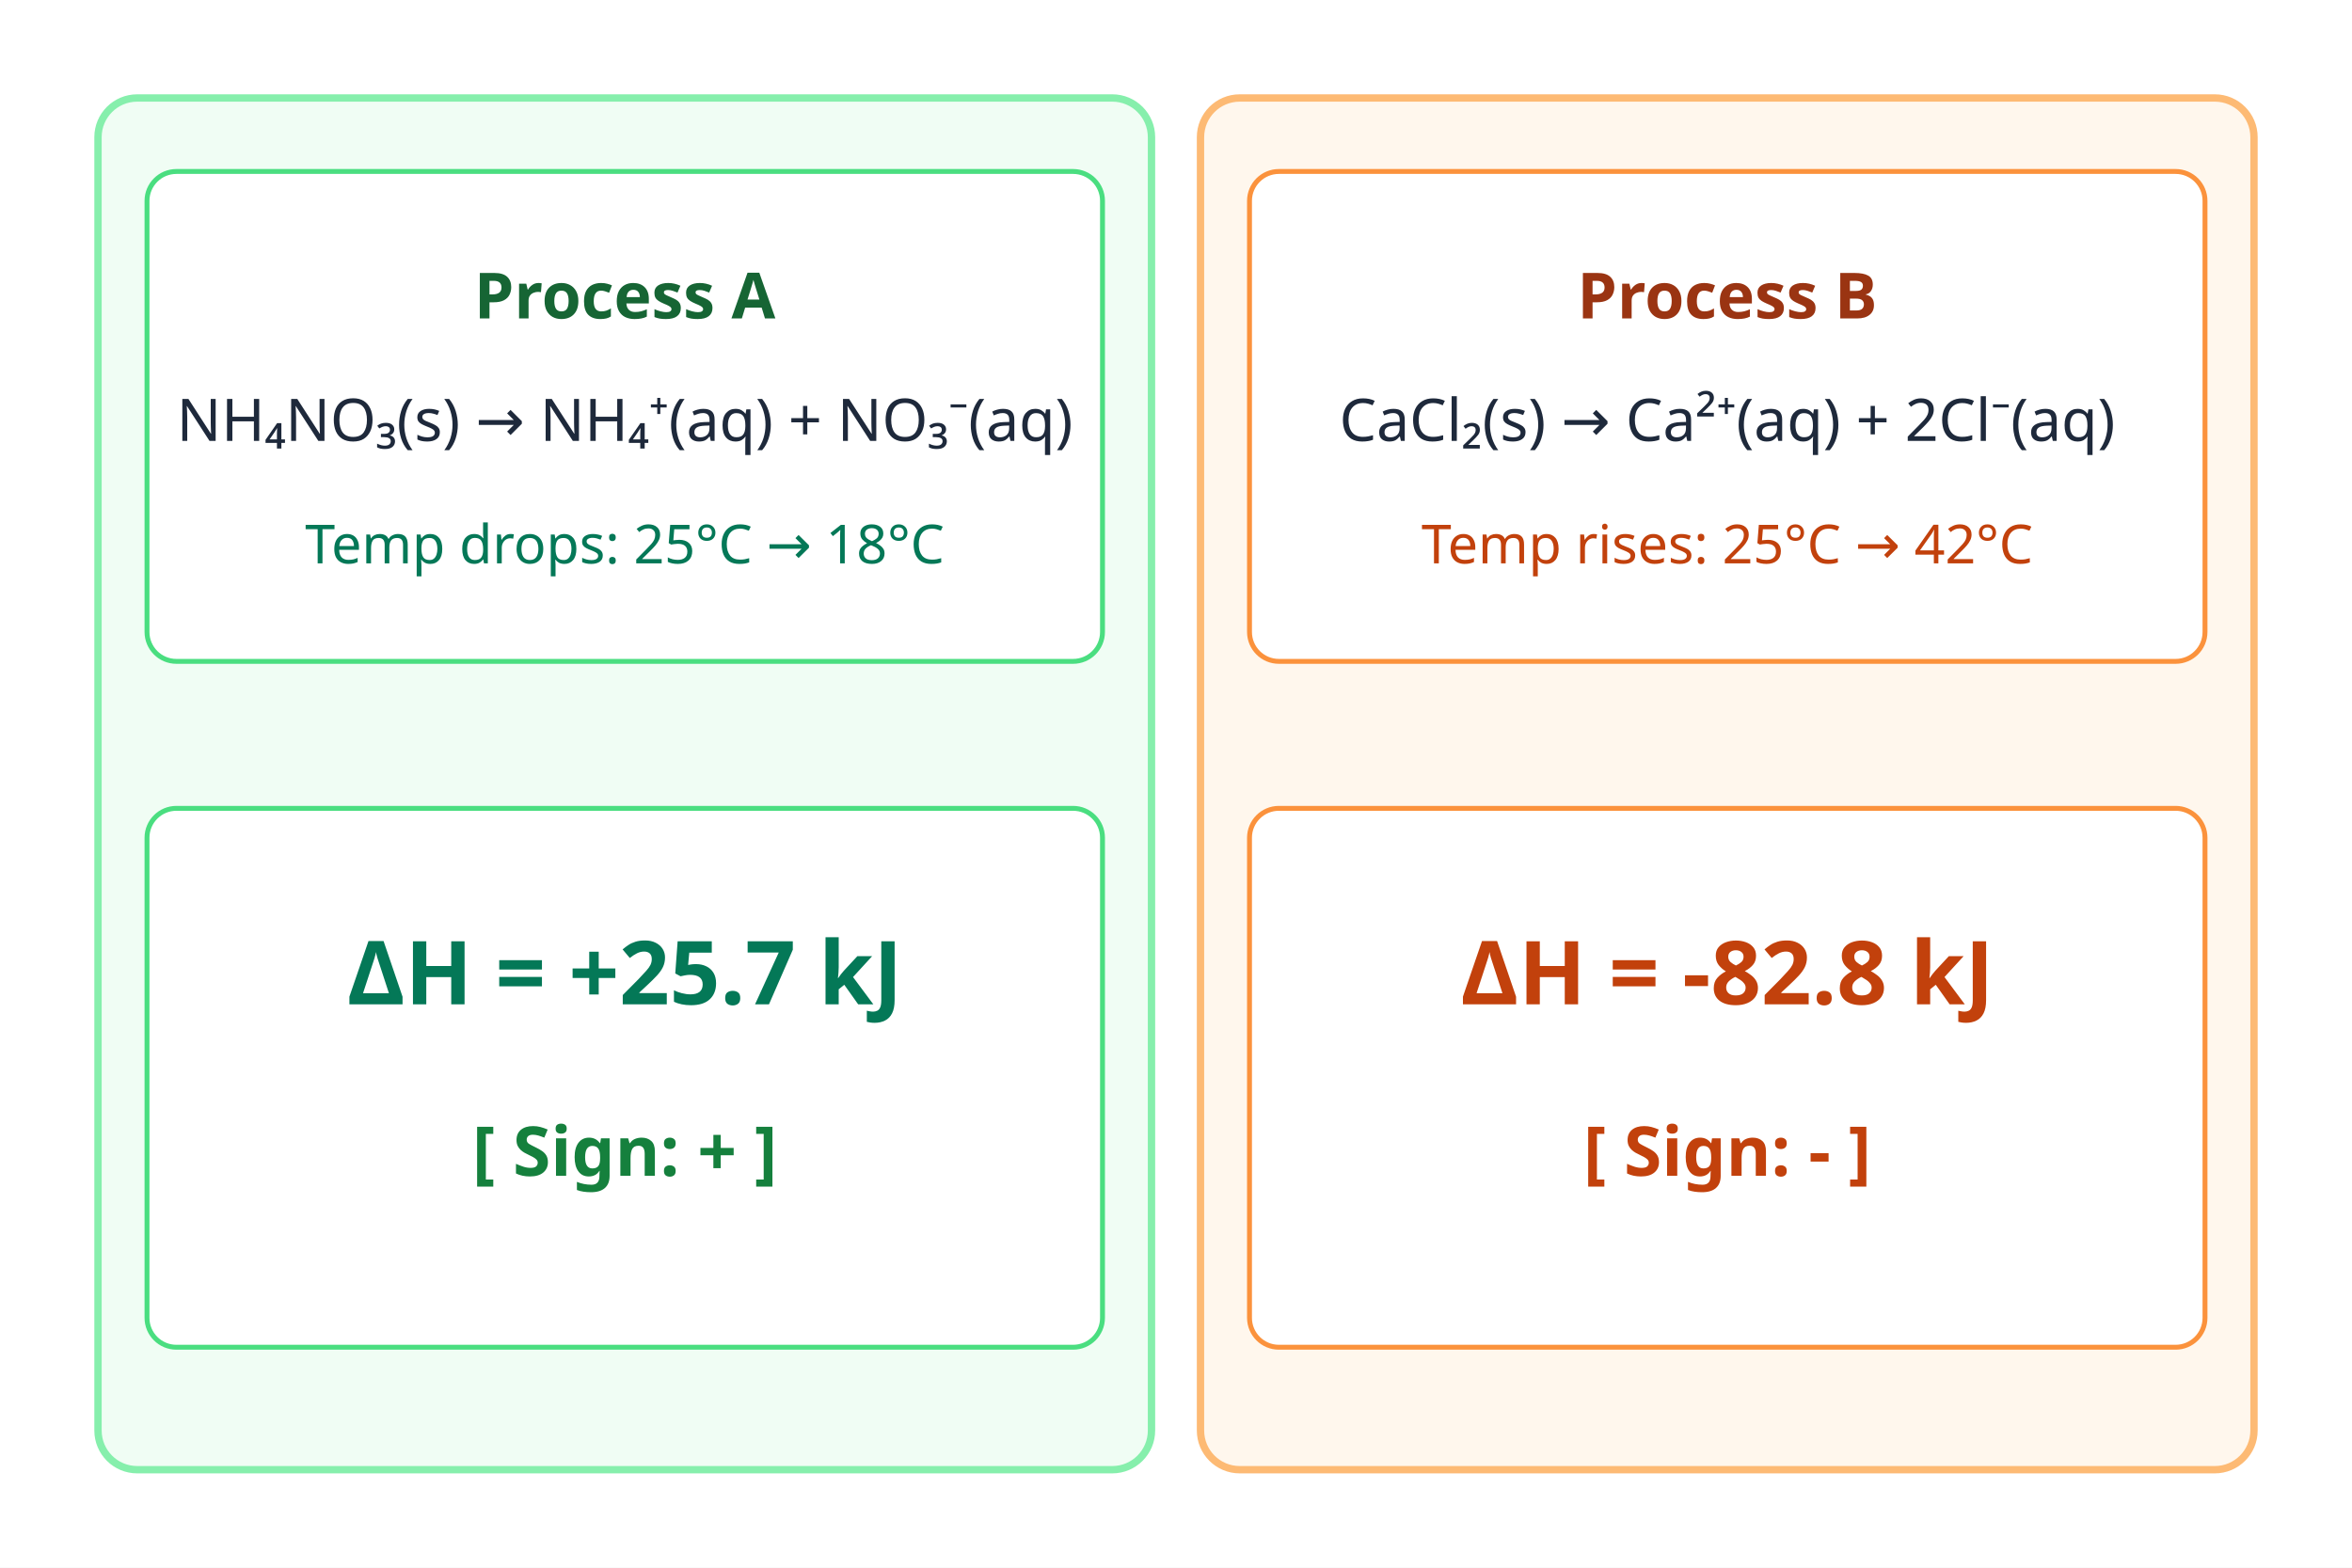
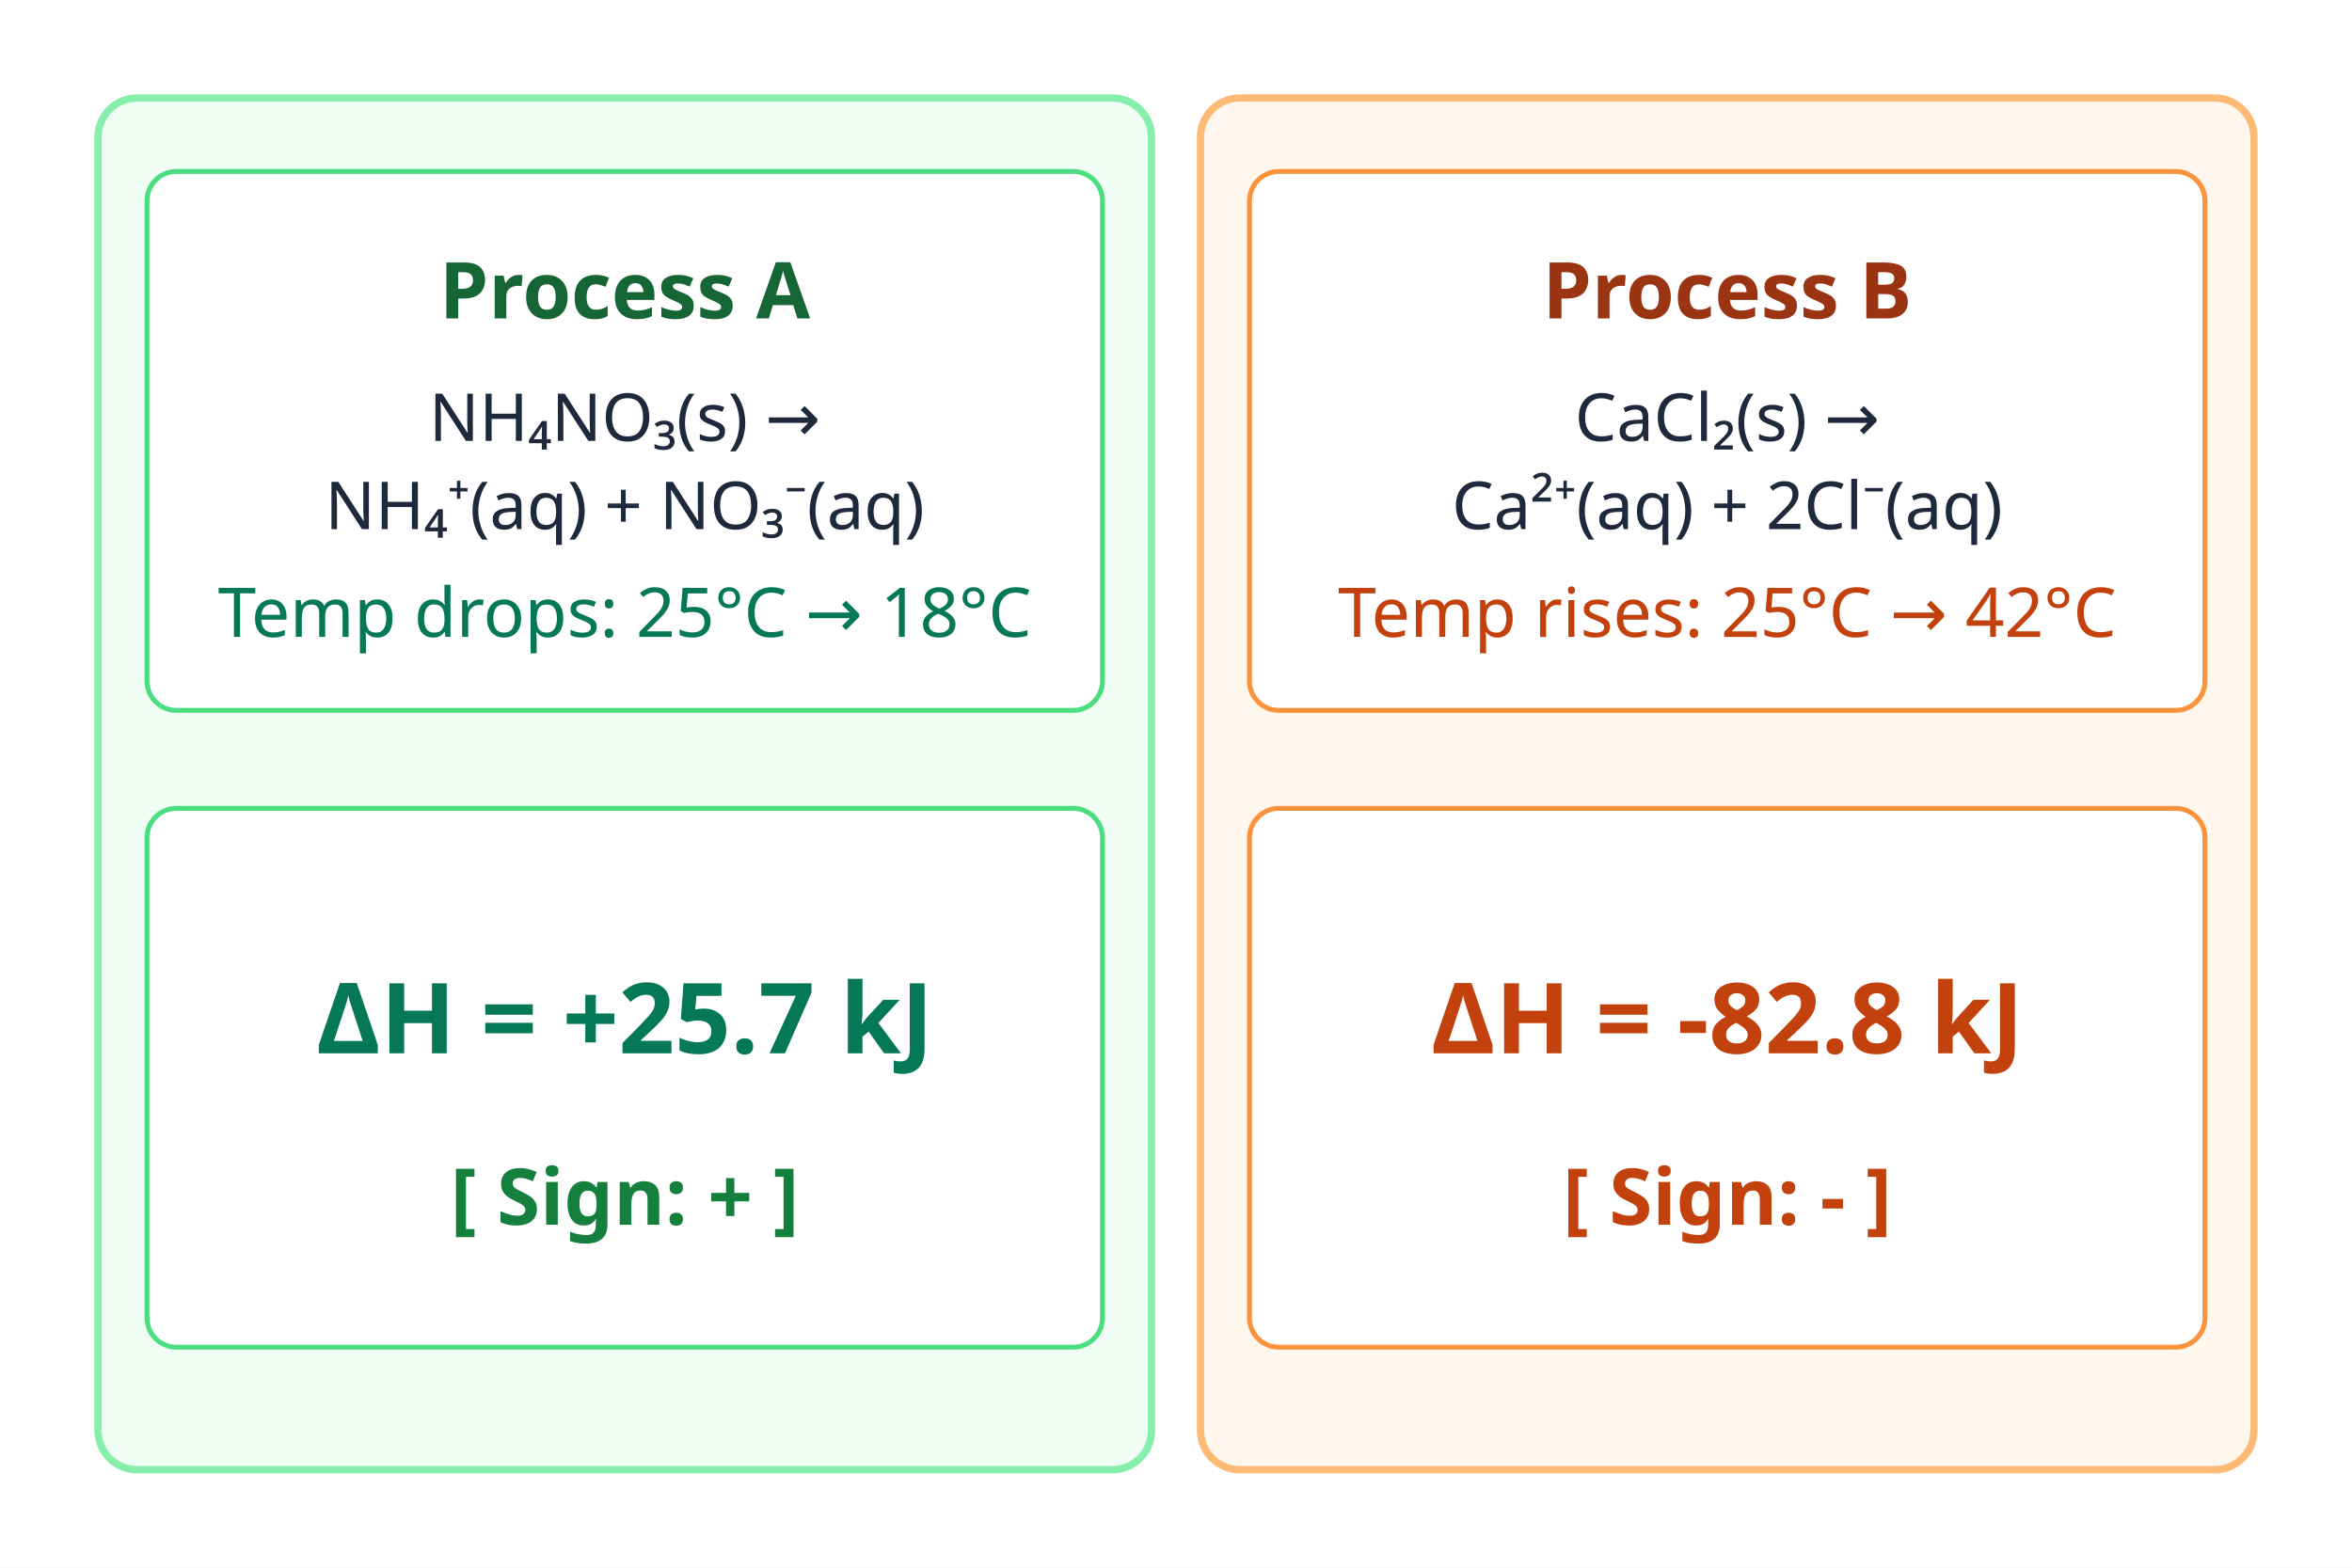
<svg xmlns="http://www.w3.org/2000/svg" viewBox="0 0 480 320">
  <rect width="480" height="320" fill="#ffffff" />
  <rect x="20" y="20" width="215" height="280" rx="8" fill="#f0fdf4" stroke="#86efac" stroke-width="1.5" />
-   <rect x="30" y="35" width="195" height="100" rx="6" fill="#ffffff" stroke="#4ade80" stroke-width="1" />
-   <text x="127.5" y="65" font-family="sans-serif" font-size="13" font-weight="bold" fill="#166534" text-anchor="middle">Process A</text>
-   <text x="127.5" y="90" font-family="sans-serif" font-size="12" fill="#1e293b" text-anchor="middle">NH₄NO₃(s) → NH₄⁺(aq) + NO₃⁻(aq)</text>
-   <text x="127.5" y="115" font-family="sans-serif" font-size="11" fill="#047857" text-anchor="middle">Temp drops: 25°C → 18°C</text>
+   <rect x="30" y="35" width="195" height="110" rx="6" fill="#ffffff" stroke="#4ade80" stroke-width="1" />
+   <text x="127.5" y="65" font-family="sans-serif" font-size="16" font-weight="bold" fill="#166534" text-anchor="middle">Process A</text>
+   <text x="127.5" y="90" font-family="sans-serif" font-size="13.5" fill="#1e293b" text-anchor="middle">NH₄NO₃(s) →</text>
+   <text x="127.5" y="108" font-family="sans-serif" font-size="13.5" fill="#1e293b" text-anchor="middle">NH₄⁺(aq) + NO₃⁻(aq)</text>
+   <text x="127.5" y="130" font-family="sans-serif" font-size="14" fill="#047857" text-anchor="middle">Temp drops: 25°C → 18°C</text>
  <rect x="30" y="165" width="195" height="110" rx="6" fill="#ffffff" stroke="#4ade80" stroke-width="1" />
-   <text x="127.5" y="205" font-family="sans-serif" font-size="18" font-weight="bold" fill="#047857" text-anchor="middle">ΔH = +25.7 kJ</text>
-   <text x="127.5" y="240" font-family="sans-serif" font-size="14" font-weight="bold" fill="#15803d" text-anchor="middle">[ Sign: + ]</text>
+   <text x="127.5" y="215" font-family="sans-serif" font-size="20" font-weight="bold" fill="#047857" text-anchor="middle">ΔH = +25.7 kJ</text>
+   <text x="127.5" y="250" font-family="sans-serif" font-size="16" font-weight="bold" fill="#15803d" text-anchor="middle">[ Sign: + ]</text>
  <rect x="245" y="20" width="215" height="280" rx="8" fill="#fff7ed" stroke="#fdba74" stroke-width="1.5" />
-   <rect x="255" y="35" width="195" height="100" rx="6" fill="#ffffff" stroke="#fb923c" stroke-width="1" />
-   <text x="352.5" y="65" font-family="sans-serif" font-size="13" font-weight="bold" fill="#9a3412" text-anchor="middle">Process B</text>
-   <text x="352.5" y="90" font-family="sans-serif" font-size="12" fill="#1e293b" text-anchor="middle">CaCl₂(s) → Ca²⁺(aq) + 2Cl⁻(aq)</text>
-   <text x="352.5" y="115" font-family="sans-serif" font-size="11" fill="#c2410c" text-anchor="middle">Temp rises: 25°C → 42°C</text>
+   <rect x="255" y="35" width="195" height="110" rx="6" fill="#ffffff" stroke="#fb923c" stroke-width="1" />
+   <text x="352.5" y="65" font-family="sans-serif" font-size="16" font-weight="bold" fill="#9a3412" text-anchor="middle">Process B</text>
+   <text x="352.5" y="90" font-family="sans-serif" font-size="13.5" fill="#1e293b" text-anchor="middle">CaCl₂(s) →</text>
+   <text x="352.5" y="108" font-family="sans-serif" font-size="13.5" fill="#1e293b" text-anchor="middle">Ca²⁺(aq) + 2Cl⁻(aq)</text>
+   <text x="352.5" y="130" font-family="sans-serif" font-size="14" fill="#c2410c" text-anchor="middle">Temp rises: 25°C → 42°C</text>
  <rect x="255" y="165" width="195" height="110" rx="6" fill="#ffffff" stroke="#fb923c" stroke-width="1" />
-   <text x="352.5" y="205" font-family="sans-serif" font-size="18" font-weight="bold" fill="#c2410c" text-anchor="middle">ΔH = -82.8 kJ</text>
-   <text x="352.5" y="240" font-family="sans-serif" font-size="14" font-weight="bold" fill="#c2410c" text-anchor="middle">[ Sign: - ]</text>
+   <text x="352.5" y="215" font-family="sans-serif" font-size="20" font-weight="bold" fill="#c2410c" text-anchor="middle">ΔH = -82.8 kJ</text>
+   <text x="352.5" y="250" font-family="sans-serif" font-size="16" font-weight="bold" fill="#c2410c" text-anchor="middle">[ Sign: - ]</text>
</svg>
